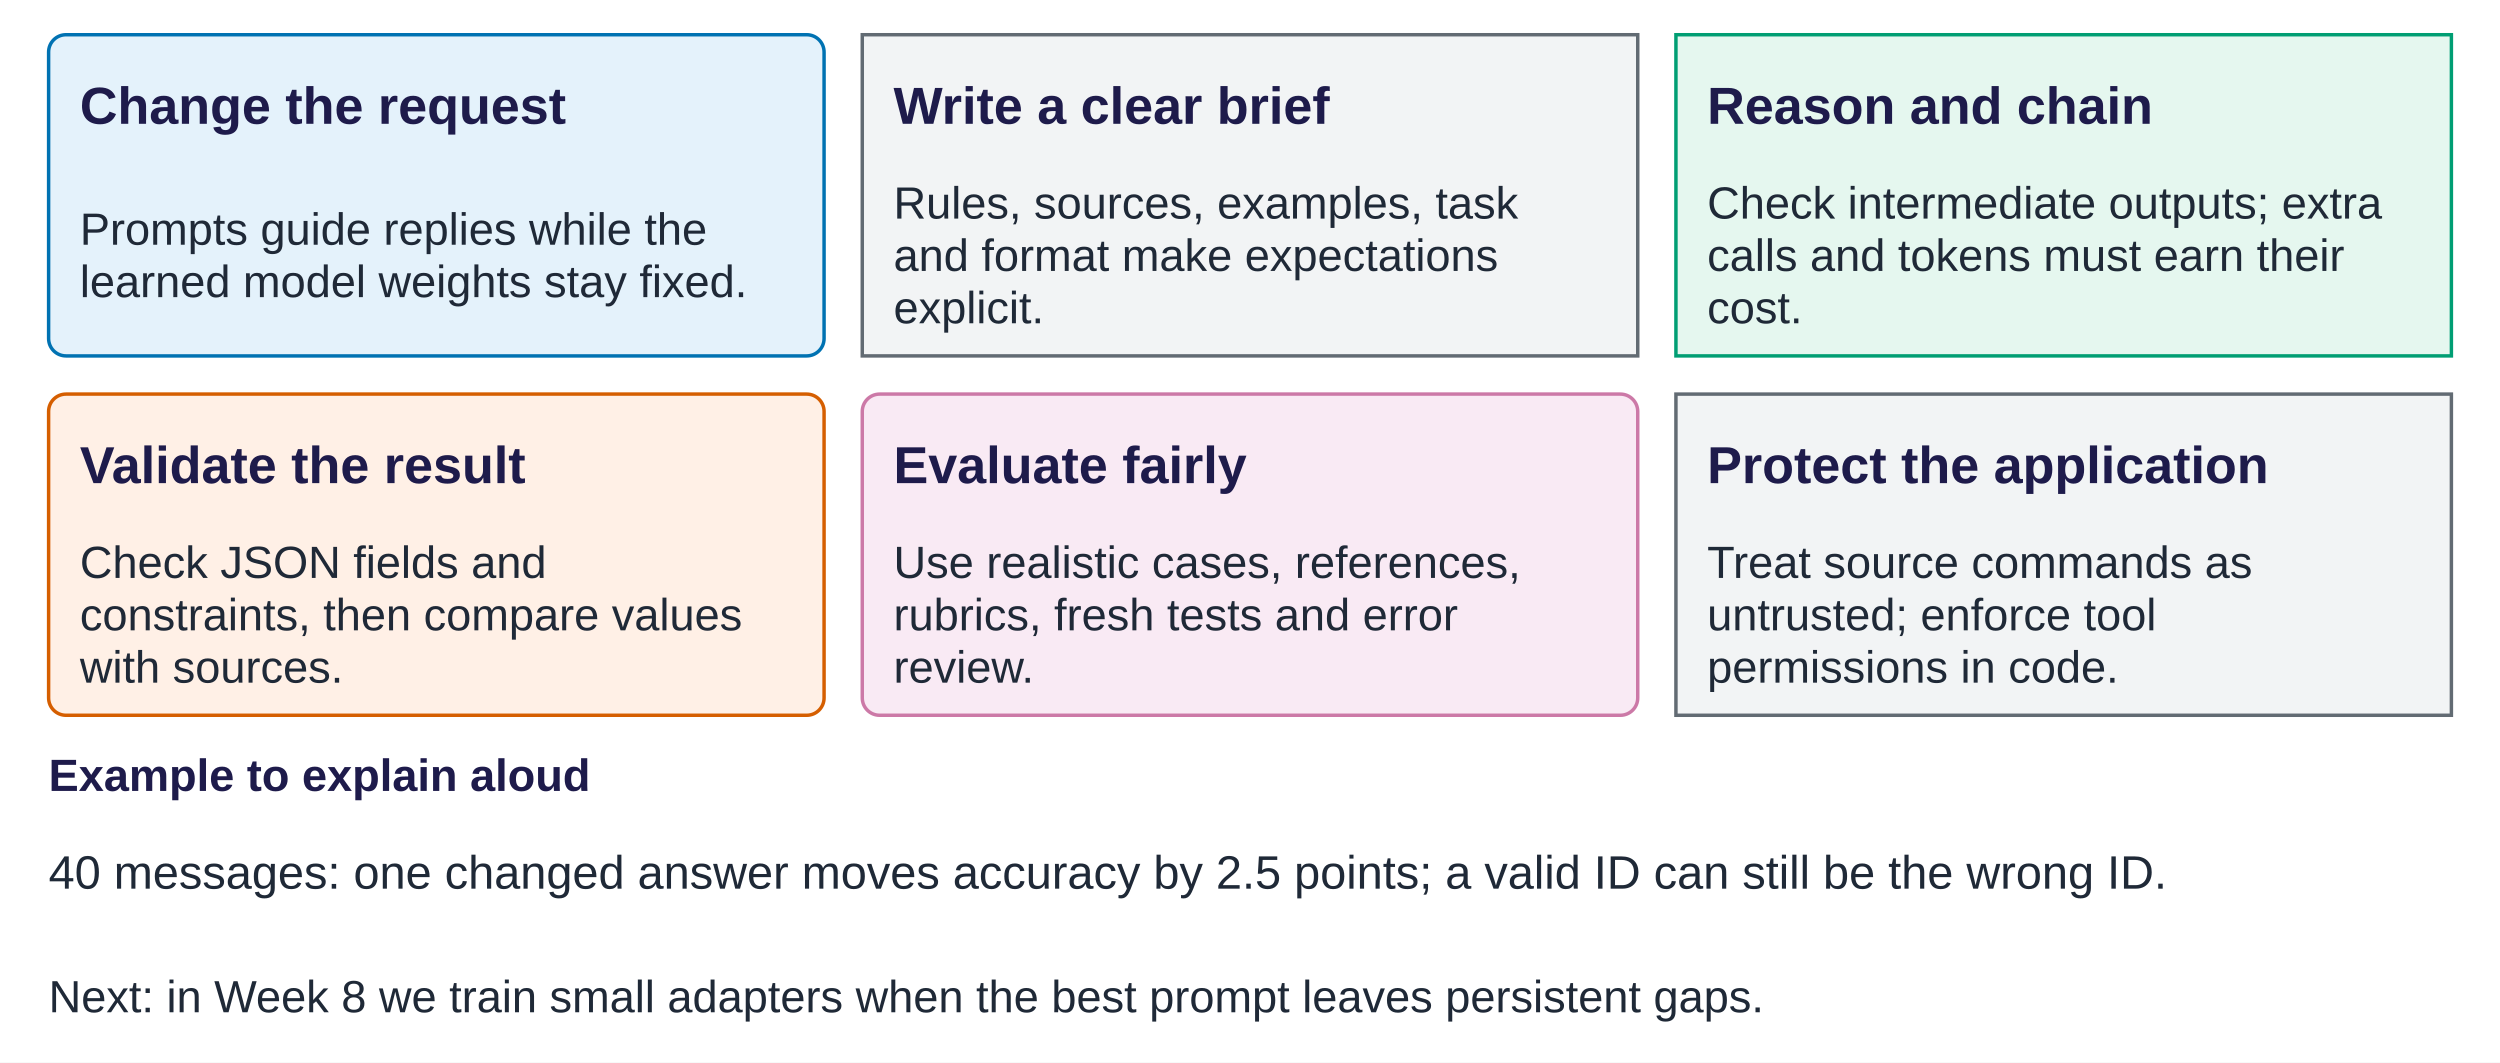
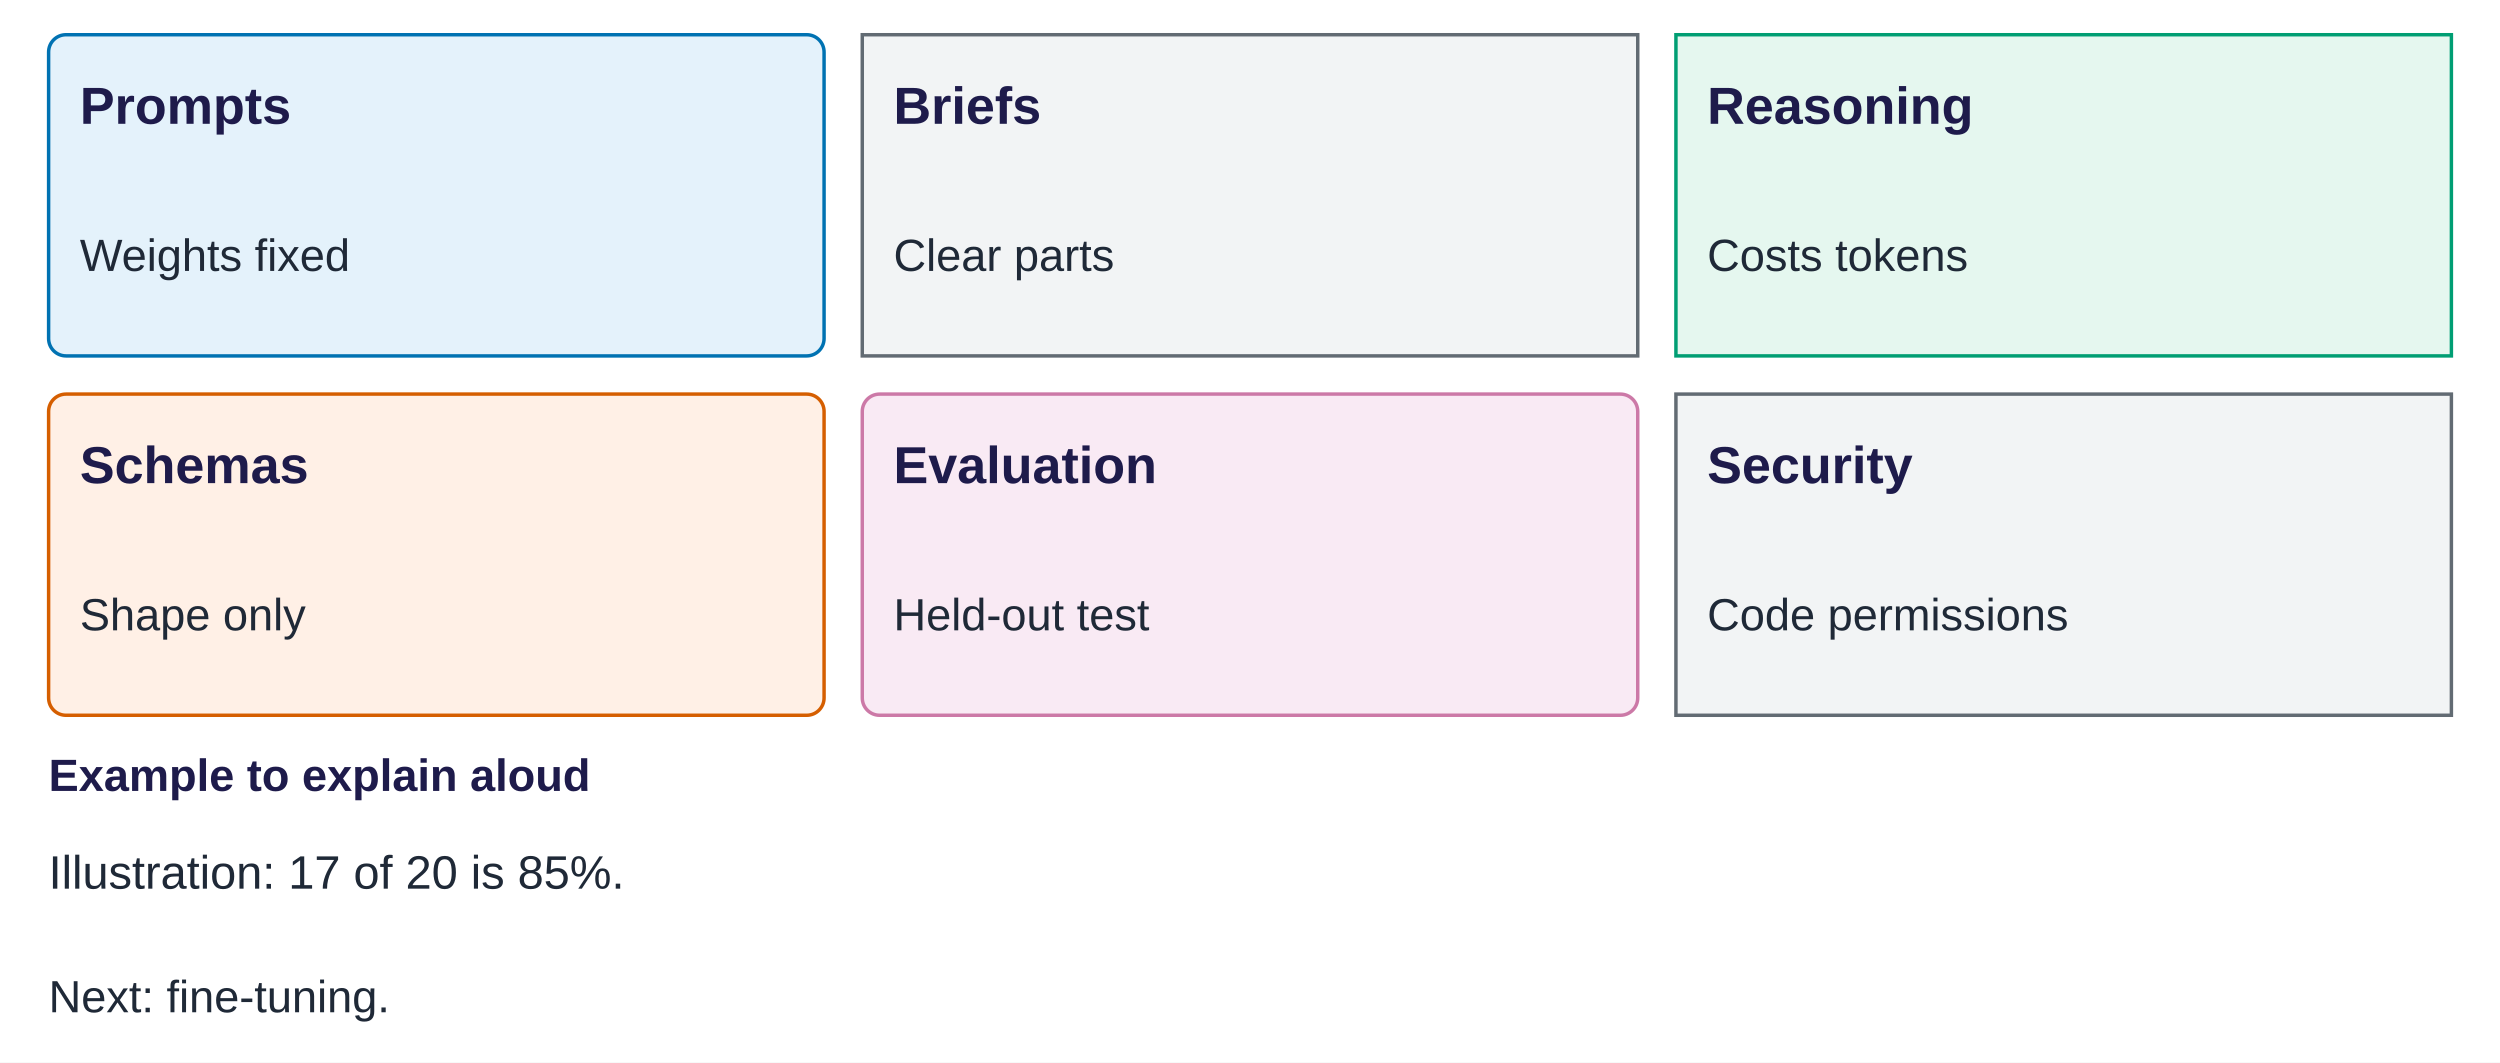
<svg xmlns="http://www.w3.org/2000/svg" width="1440" height="612" role="img">
  <rect width="100%" height="100%" fill="white" />
  <defs />
  <rect x="28" y="20" width="446.667" height="185" rx="10" fill="#E4F2FB" stroke="#0072B2" stroke-width="2" />
  <text font-family="Arial,sans-serif" font-size="30" fill="#1E1B4B" font-weight="700" text-anchor="start">
-     <tspan x="46" y="71.3">Change the request</tspan>
+     <tspan x="46" y="71.3">Prompts</tspan>
  </text>
  <text font-family="Arial,sans-serif" font-size="26" fill="#1F2937" font-weight="400" text-anchor="start">
-     <tspan x="46" y="140.98">Prompts guide replies while the</tspan>
-   </text>
-   <text font-family="Arial,sans-serif" font-size="26" fill="#1F2937" font-weight="400" text-anchor="start">
-     <tspan x="46" y="171.14">learned model weights stay fixed.</tspan>
+     <tspan x="46" y="156.06">Weights fixed</tspan>
  </text>
  <rect x="496.667" y="20" width="446.667" height="185" rx="0" fill="#F2F4F5" stroke="#626B73" stroke-width="2" />
  <text font-family="Arial,sans-serif" font-size="30" fill="#1E1B4B" font-weight="700" text-anchor="start">
-     <tspan x="514.667" y="71.3">Write a clear brief</tspan>
+     <tspan x="514.667" y="71.3">Briefs</tspan>
  </text>
  <text font-family="Arial,sans-serif" font-size="26" fill="#1F2937" font-weight="400" text-anchor="start">
-     <tspan x="514.667" y="125.9">Rules, sources, examples, task</tspan>
-   </text>
-   <text font-family="Arial,sans-serif" font-size="26" fill="#1F2937" font-weight="400" text-anchor="start">
-     <tspan x="514.667" y="156.06">and format make expectations</tspan>
-   </text>
-   <text font-family="Arial,sans-serif" font-size="26" fill="#1F2937" font-weight="400" text-anchor="start">
-     <tspan x="514.667" y="186.22">explicit.</tspan>
+     <tspan x="514.667" y="156.06">Clear parts</tspan>
  </text>
  <rect x="965.333" y="20" width="446.667" height="185" rx="0" fill="#E5F7EF" stroke="#009E73" stroke-width="2" />
  <text font-family="Arial,sans-serif" font-size="30" fill="#1E1B4B" font-weight="700" text-anchor="start">
-     <tspan x="983.333" y="71.3">Reason and chain</tspan>
+     <tspan x="983.333" y="71.3">Reasoning</tspan>
  </text>
  <text font-family="Arial,sans-serif" font-size="26" fill="#1F2937" font-weight="400" text-anchor="start">
-     <tspan x="983.333" y="125.9">Check intermediate outputs; extra</tspan>
-   </text>
-   <text font-family="Arial,sans-serif" font-size="26" fill="#1F2937" font-weight="400" text-anchor="start">
-     <tspan x="983.333" y="156.06">calls and tokens must earn their</tspan>
-   </text>
-   <text font-family="Arial,sans-serif" font-size="26" fill="#1F2937" font-weight="400" text-anchor="start">
-     <tspan x="983.333" y="186.22">cost.</tspan>
+     <tspan x="983.333" y="156.06">Costs tokens</tspan>
  </text>
  <rect x="28" y="227" width="446.667" height="185" rx="10" fill="#FFF0E6" stroke="#D55E00" stroke-width="2" />
  <text font-family="Arial,sans-serif" font-size="30" fill="#1E1B4B" font-weight="700" text-anchor="start">
-     <tspan x="46" y="278.3">Validate the result</tspan>
+     <tspan x="46" y="278.3">Schemas</tspan>
  </text>
  <text font-family="Arial,sans-serif" font-size="26" fill="#1F2937" font-weight="400" text-anchor="start">
-     <tspan x="46" y="332.9">Check JSON fields and</tspan>
-   </text>
-   <text font-family="Arial,sans-serif" font-size="26" fill="#1F2937" font-weight="400" text-anchor="start">
-     <tspan x="46" y="363.06">constraints, then compare values</tspan>
-   </text>
-   <text font-family="Arial,sans-serif" font-size="26" fill="#1F2937" font-weight="400" text-anchor="start">
-     <tspan x="46" y="393.22">with sources.</tspan>
+     <tspan x="46" y="363.06">Shape only</tspan>
  </text>
  <rect x="496.667" y="227" width="446.667" height="185" rx="10" fill="#F9EAF4" stroke="#CC79A7" stroke-width="2" />
  <text font-family="Arial,sans-serif" font-size="30" fill="#1E1B4B" font-weight="700" text-anchor="start">
-     <tspan x="514.667" y="278.3">Evaluate fairly</tspan>
+     <tspan x="514.667" y="278.3">Evaluation</tspan>
  </text>
  <text font-family="Arial,sans-serif" font-size="26" fill="#1F2937" font-weight="400" text-anchor="start">
-     <tspan x="514.667" y="332.9">Use realistic cases, references,</tspan>
-   </text>
-   <text font-family="Arial,sans-serif" font-size="26" fill="#1F2937" font-weight="400" text-anchor="start">
-     <tspan x="514.667" y="363.06">rubrics, fresh tests and error</tspan>
-   </text>
-   <text font-family="Arial,sans-serif" font-size="26" fill="#1F2937" font-weight="400" text-anchor="start">
-     <tspan x="514.667" y="393.22">review.</tspan>
+     <tspan x="514.667" y="363.06">Held-out test</tspan>
  </text>
  <rect x="965.333" y="227" width="446.667" height="185" rx="0" fill="#F2F4F5" stroke="#626B73" stroke-width="2" />
  <text font-family="Arial,sans-serif" font-size="30" fill="#1E1B4B" font-weight="700" text-anchor="start">
-     <tspan x="983.333" y="278.3">Protect the application</tspan>
+     <tspan x="983.333" y="278.3">Security</tspan>
  </text>
  <text font-family="Arial,sans-serif" font-size="26" fill="#1F2937" font-weight="400" text-anchor="start">
-     <tspan x="983.333" y="332.9">Treat source commands as</tspan>
-   </text>
-   <text font-family="Arial,sans-serif" font-size="26" fill="#1F2937" font-weight="400" text-anchor="start">
-     <tspan x="983.333" y="363.06">untrusted; enforce tool</tspan>
-   </text>
-   <text font-family="Arial,sans-serif" font-size="26" fill="#1F2937" font-weight="400" text-anchor="start">
-     <tspan x="983.333" y="393.22">permissions in code.</tspan>
+     <tspan x="983.333" y="363.06">Code permissions</tspan>
  </text>
  <text font-family="Arial,sans-serif" font-size="26" fill="#1E1B4B" font-weight="700" text-anchor="start">
    <tspan x="28" y="455.56">Example to explain aloud</tspan>
  </text>
  <text font-family="Arial,sans-serif" font-size="27" fill="#1F2937" font-weight="400" text-anchor="start">
-     <tspan x="28" y="511.87">40 messages: one changed answer moves accuracy by 2.5 points; a valid ID can still be the wrong ID.</tspan>
+     <tspan x="28" y="511.87">Illustration: 17 of 20 is 85%.</tspan>
  </text>
  <text font-family="Arial,sans-serif" font-size="26" fill="#1F2937" font-weight="400" text-anchor="start">
-     <tspan x="28" y="583.06">Next: in Week 8 we train small adapters when the best prompt leaves persistent gaps.</tspan>
+     <tspan x="28" y="583.06">Next: fine-tuning.</tspan>
  </text>
</svg>
